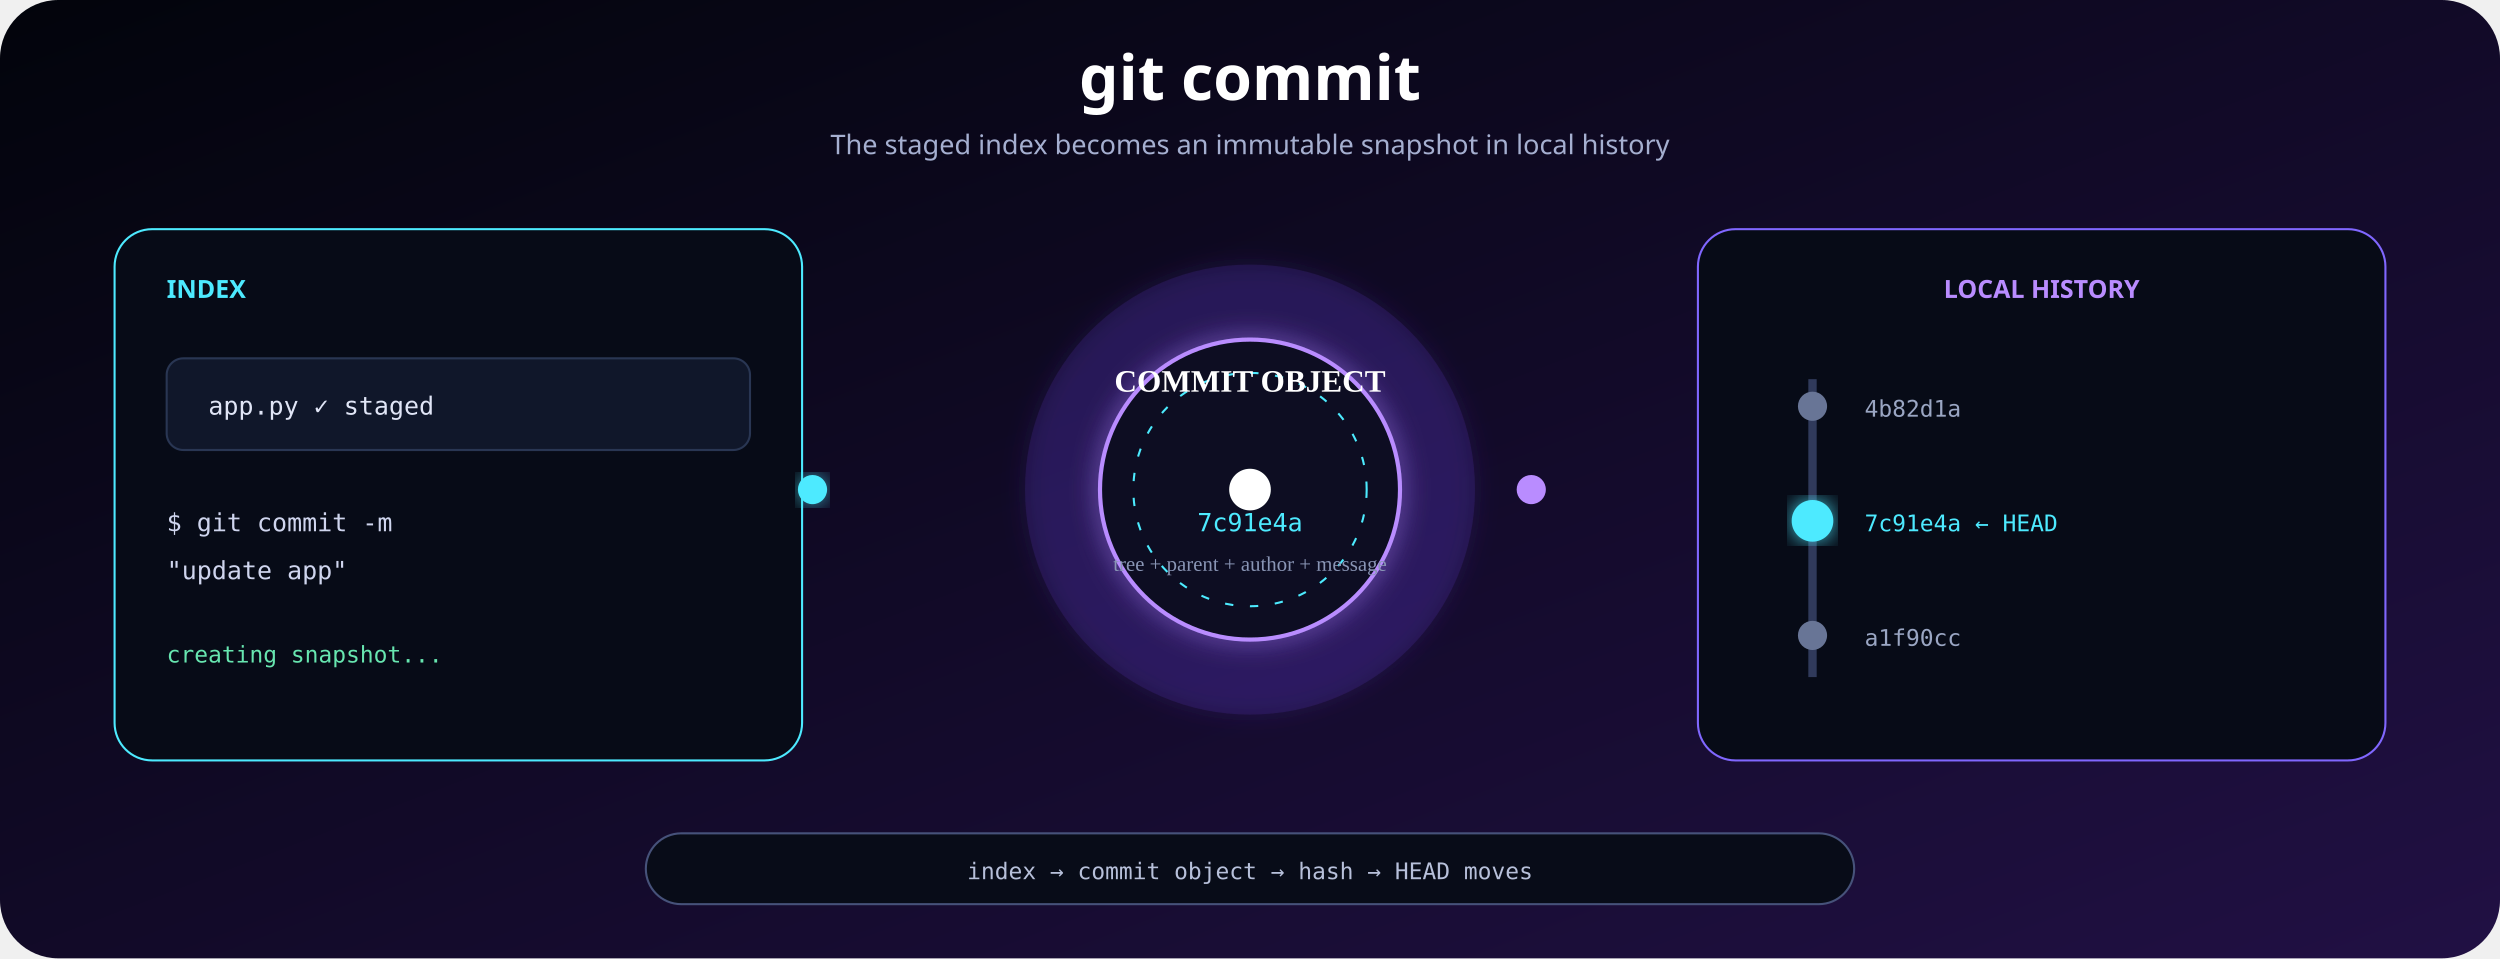
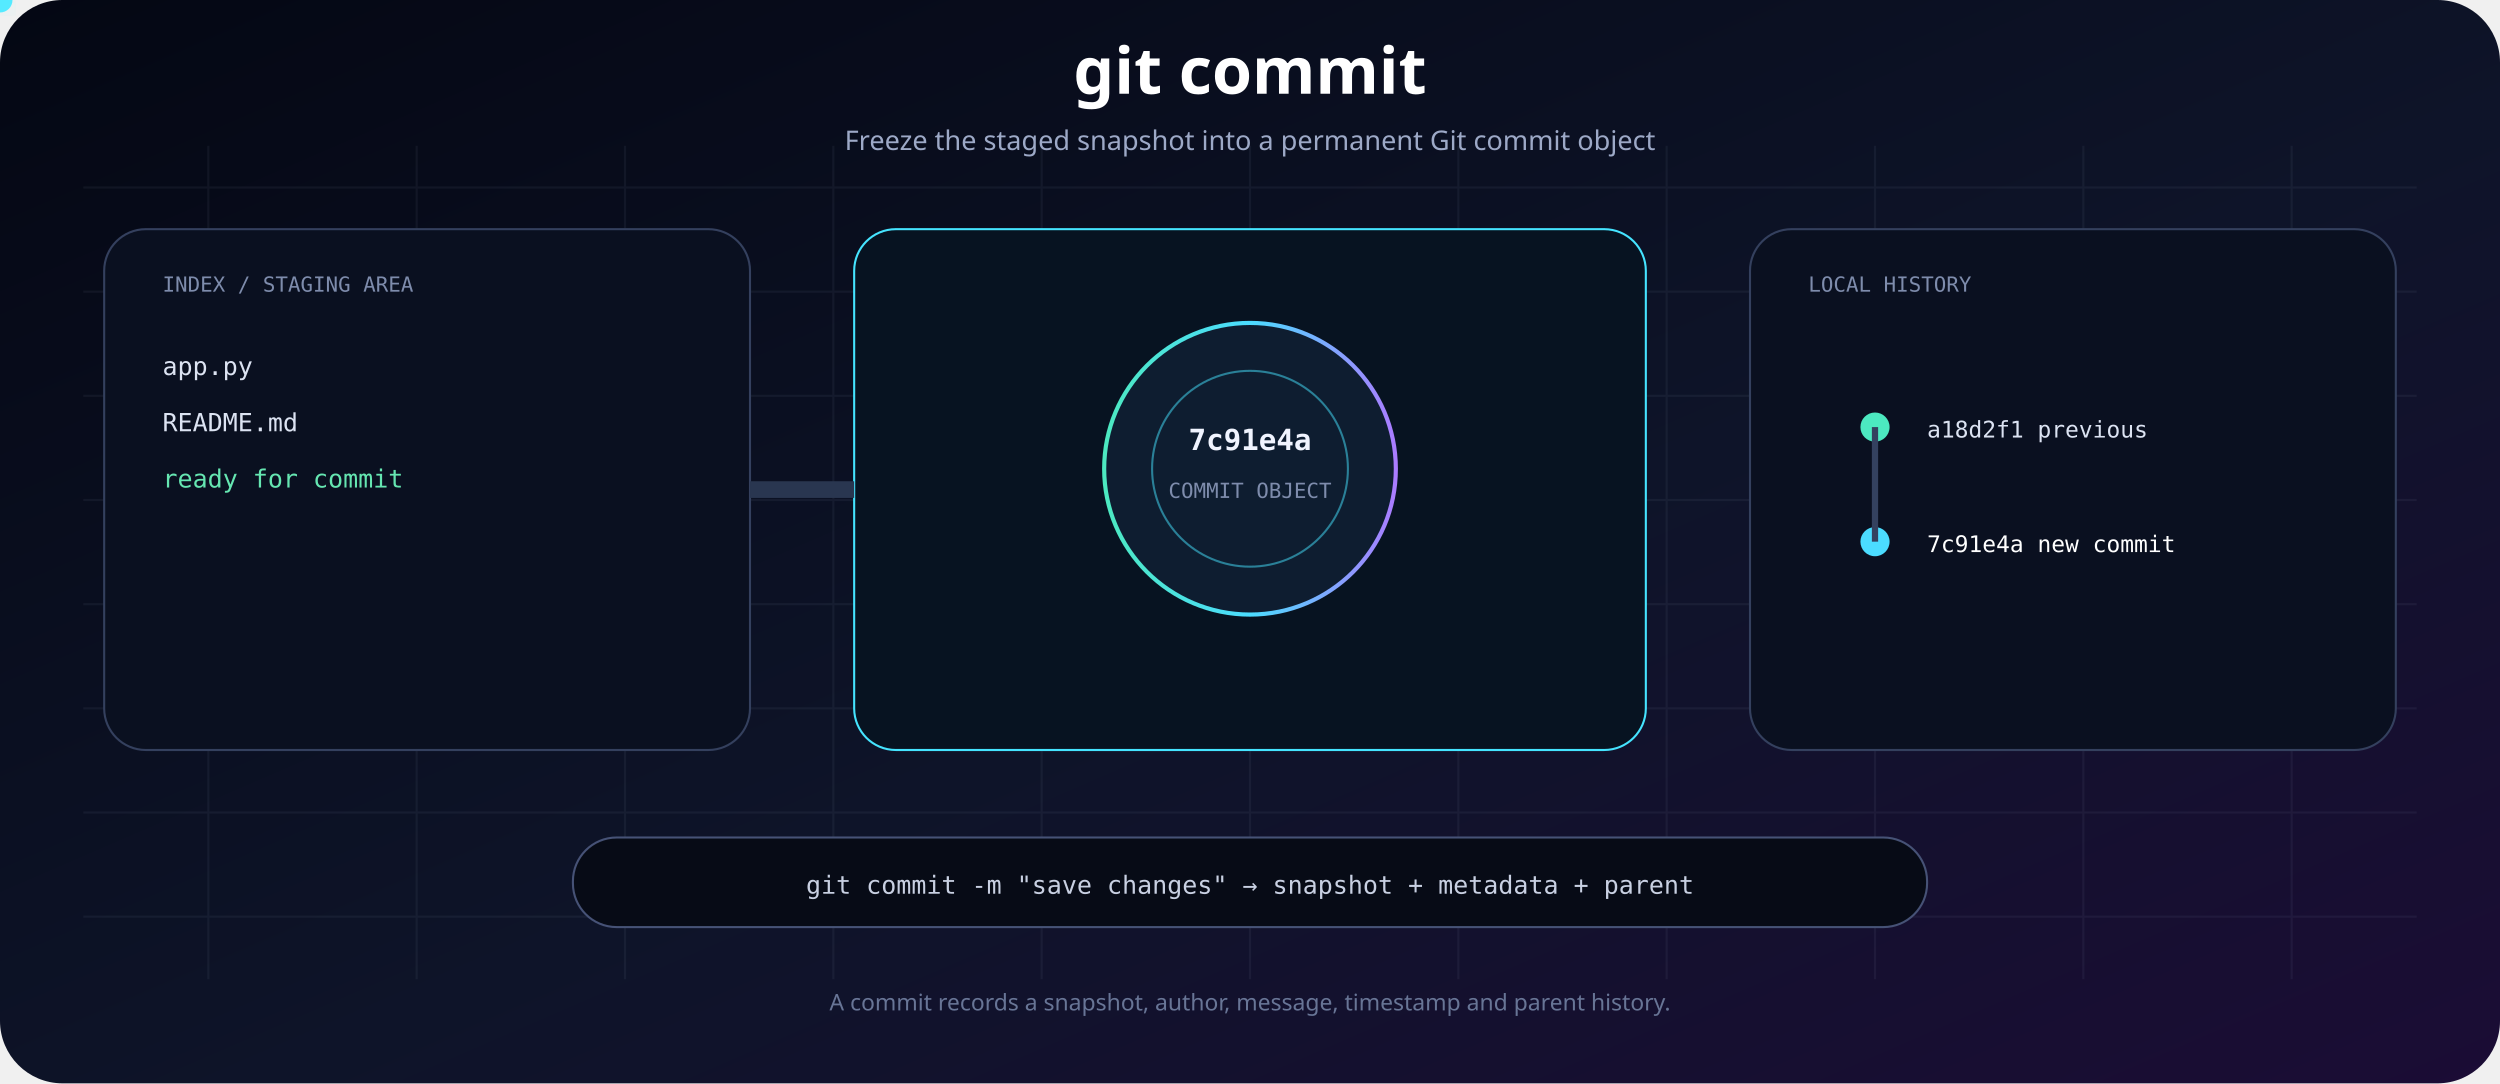
- <svg xmlns="http://www.w3.org/2000/svg" viewBox="0 0 1200 460">
+ <svg xmlns="http://www.w3.org/2000/svg" viewBox="0 0 1200 520">
  <defs>
    <linearGradient id="b" x2="1" y2="1">
-       <stop stop-color="#02040b" />
-       <stop offset="1" stop-color="#211044" />
+       <stop stop-color="#040713" />
+       <stop offset=".55" stop-color="#0e1429" />
+       <stop offset="1" stop-color="#1b0c35" />
    </linearGradient>
-     <linearGradient id="f">
-       <stop stop-color="#b98cff" />
-       <stop offset="1" stop-color="#4deaff" />
+     <linearGradient id="a">
+       <stop stop-color="#4ce9c0" />
+       <stop offset=".5" stop-color="#4bdcff" />
+       <stop offset="1" stop-color="#aa7cff" />
    </linearGradient>
    <filter id="g">
      <feGaussianBlur stdDeviation="6" result="x" />
      <feMerge>
        <feMergeNode in="x" />
        <feMergeNode in="SourceGraphic" />
      </feMerge>
    </filter>
  </defs>
-   <rect width="1200" height="460" rx="28" fill="url(#b)" />
-   <text x="600" y="48" text-anchor="middle" fill="white" font-family="system-ui" font-size="30" font-weight="800">git commit</text>
-   <text x="600" y="74" text-anchor="middle" fill="#a5afd0" font-family="system-ui" font-size="13">The staged index becomes an immutable snapshot in local history</text>
-   <rect x="55" y="110" width="330" height="255" rx="18" fill="#070b17" stroke="#4deaff" />
-   <text x="80" y="143" fill="#4deaff" font-family="system-ui" font-size="12" font-weight="800">INDEX</text>
-   <rect x="80" y="172" width="280" height="44" rx="8" fill="#10172a" stroke="#293653" />
-   <text x="100" y="199" fill="#e0e5f6" font-family="monospace" font-size="12">app.py ✓ staged</text>
-   <text x="80" y="255" fill="#cfd5ee" font-family="monospace" font-size="12">$ git commit -m</text>
-   <text x="80" y="278" fill="#cfd5ee" font-family="monospace" font-size="12">  "update app"</text>
-   <text x="80" y="318" fill="#67e6b0" font-family="monospace" font-size="11">creating snapshot...</text>
-   <path d="M385 235H475" stroke="url(#f)" stroke-width="4" stroke-dasharray="8 9">
-     <animate attributeName="stroke-dashoffset" from="0" to="-34" dur=".6s" repeatCount="indefinite" />
+   <rect width="1200" height="520" rx="30" fill="url(#b)" />
+   <g opacity=".07" stroke="#aab5d4">
+     <path d="M40 90H1160M40 140H1160M40 190H1160M40 240H1160M40 290H1160M40 340H1160M40 390H1160M40 440H1160" />
+     <path d="M100 70V470M200 70V470M300 70V470M400 70V470M500 70V470M600 70V470M700 70V470M800 70V470M900 70V470M1000 70V470M1100 70V470" />
+   </g>
+   <text x="600" y="45" text-anchor="middle" fill="#fff" font-family="system-ui" font-size="31" font-weight="800">git commit</text>
+   <text x="600" y="72" text-anchor="middle" fill="#9da9c7" font-family="system-ui" font-size="13">Freeze the staged snapshot into a permanent Git commit object</text>
+   <rect x="50" y="110" width="310" height="250" rx="20" fill="#0a1020" stroke="#34405e" />
+   <text x="78" y="140" fill="#7e8cac" font-family="monospace" font-size="10">INDEX / STAGING AREA</text>
+   <g font-family="monospace" font-size="12">
+     <text x="78" y="180" fill="#dce3f2">app.py</text>
+     <text x="78" y="207" fill="#dce3f2">README.md</text>
+     <text x="78" y="234" fill="#65e6b1">ready for commit</text>
+   </g>
+   <rect x="410" y="110" width="380" height="250" rx="20" fill="#071321" stroke="#45e4ff" />
+   <circle cx="600" cy="225" r="70" fill="#0e1d30" stroke="url(#a)" stroke-width="2" />
+   <circle cx="600" cy="225" r="47" fill="none" stroke="#45e4ff" opacity=".5">
+     <animateTransform attributeName="transform" type="rotate" from="0 600 225" to="360 600 225" dur="5s" repeatCount="indefinite" />
+   </circle>
+   <text x="600" y="216" text-anchor="middle" fill="#f0f4ff" font-family="monospace" font-size="14" font-weight="800">7c91e4a</text>
+   <text x="600" y="239" text-anchor="middle" fill="#7e8cac" font-family="monospace" font-size="10">COMMIT OBJECT</text>
+   <circle r="6" fill="#55eaff" filter="url(#g)">
+     <animateMotion dur="1.8s" repeatCount="indefinite" path="M360 235 C390 235 390 235 410 235" />
+   </circle>
+   <path d="M360 235H410" stroke="#293650" stroke-width="8" />
+   <path d="M360 235H410" stroke="url(#a)" stroke-width="2" stroke-dasharray="8 8">
+     <animate attributeName="stroke-dashoffset" from="0" to="-32" dur=".6s" repeatCount="indefinite" />
  </path>
-   <circle cx="390" cy="235" r="7" fill="#4deaff" filter="url(#g)">
-     <animate attributeName="cx" values="390;465;390" dur="1.1s" repeatCount="indefinite" />
+   <rect x="840" y="110" width="310" height="250" rx="20" fill="#0a1020" stroke="#34405e" />
+   <text x="868" y="140" fill="#7e8cac" font-family="monospace" font-size="10">LOCAL HISTORY</text>
+   <circle cx="900" cy="205" r="7" fill="#4ce9c0" />
+   <circle cx="900" cy="260" r="7" fill="#4bdcff" />
+   <path d="M900 205V260" stroke="#34415f" stroke-width="3" />
+   <text x="925" y="210" fill="#dce3f2" font-family="monospace" font-size="11">a18d2f1  previous</text>
+   <text x="925" y="265" fill="#fff" font-family="monospace" font-size="11">7c91e4a  new commit</text>
+   <circle cx="900" cy="260" r="18" fill="none" stroke="#4ce9c0" opacity="0">
+     <animate attributeName="r" values="10;30;10" dur="2s" repeatCount="indefinite" />
+     <animate attributeName="opacity" values="0;.6;0" dur="2s" repeatCount="indefinite" />
  </circle>
-   <g filter="url(#g)">
-     <circle cx="600" cy="235" r="108" fill="#714dff" opacity=".13">
-       <animate attributeName="r" values="92;118;92" dur="2s" repeatCount="indefinite" />
-     </circle>
-     <circle cx="600" cy="235" r="72" fill="#090e20" stroke="#b98cff" stroke-width="2" />
-     <circle cx="600" cy="235" r="56" fill="none" stroke="#4deaff" stroke-dasharray="4 8">
-       <animateTransform attributeName="transform" type="rotate" from="0 600 235" to="360 600 235" dur="4s" repeatCount="indefinite" />
-     </circle>
-     <circle cx="600" cy="235" r="10" fill="white">
-       <animate attributeName="r" values="8;14;8" dur="1.2s" repeatCount="indefinite" />
-     </circle>
-   </g>
-   <text x="600" y="188" text-anchor="middle" fill="white" font-size="15" font-weight="800">COMMIT OBJECT</text>
-   <text x="600" y="255" text-anchor="middle" fill="#4deaff" font-family="monospace" font-size="12">7c91e4a</text>
-   <text x="600" y="274" text-anchor="middle" fill="#8995b5" font-size="10">tree + parent + author + message</text>
-   <path d="M730 235H800" stroke="url(#f)" stroke-width="4" stroke-dasharray="8 9">
-     <animate attributeName="stroke-dashoffset" from="0" to="-34" dur=".6s" repeatCount="indefinite" />
-   </path>
-   <circle cx="735" cy="235" r="7" fill="#b98cff">
-     <animate attributeName="cx" values="735;795;735" dur="1s" repeatCount="indefinite" />
-   </circle>
-   <rect x="815" y="110" width="330" height="255" rx="18" fill="#070b17" stroke="#8067ff" />
-   <text x="980" y="143" text-anchor="middle" fill="#b98cff" font-family="system-ui" font-size="12" font-weight="800">LOCAL HISTORY</text>
-   <path d="M870 182V325" stroke="#303a5b" stroke-width="4" />
-   <circle cx="870" cy="195" r="7" fill="#687596" />
-   <circle cx="870" cy="250" r="10" fill="#4deaff" filter="url(#g)">
-     <animate attributeName="r" values="8;13;8" dur="1.3s" repeatCount="indefinite" />
-   </circle>
-   <circle cx="870" cy="305" r="7" fill="#687596" />
-   <text x="895" y="200" fill="#9aa6c3" font-family="monospace" font-size="11">4b82d1a</text>
-   <text x="895" y="255" fill="#4deaff" font-family="monospace" font-size="11">7c91e4a ← HEAD</text>
-   <text x="895" y="310" fill="#9aa6c3" font-family="monospace" font-size="11">a1f90cc</text>
-   <rect x="310" y="400" width="580" height="34" rx="17" fill="#080c18" stroke="#46527a" />
-   <text x="600" y="422" text-anchor="middle" fill="#b7c0da" font-family="monospace" font-size="11">index → commit object → hash → HEAD moves</text>
+   <rect x="275" y="402" width="650" height="43" rx="21" fill="#070b16" stroke="#465276" />
+   <text x="600" y="429" text-anchor="middle" fill="#c8d0e2" font-family="monospace" font-size="12">git commit -m "save changes"  →  snapshot + metadata + parent</text>
+   <text x="600" y="485" text-anchor="middle" fill="#687596" font-family="system-ui" font-size="11">A commit records a snapshot, author, message, timestamp and parent history.</text>
</svg>
